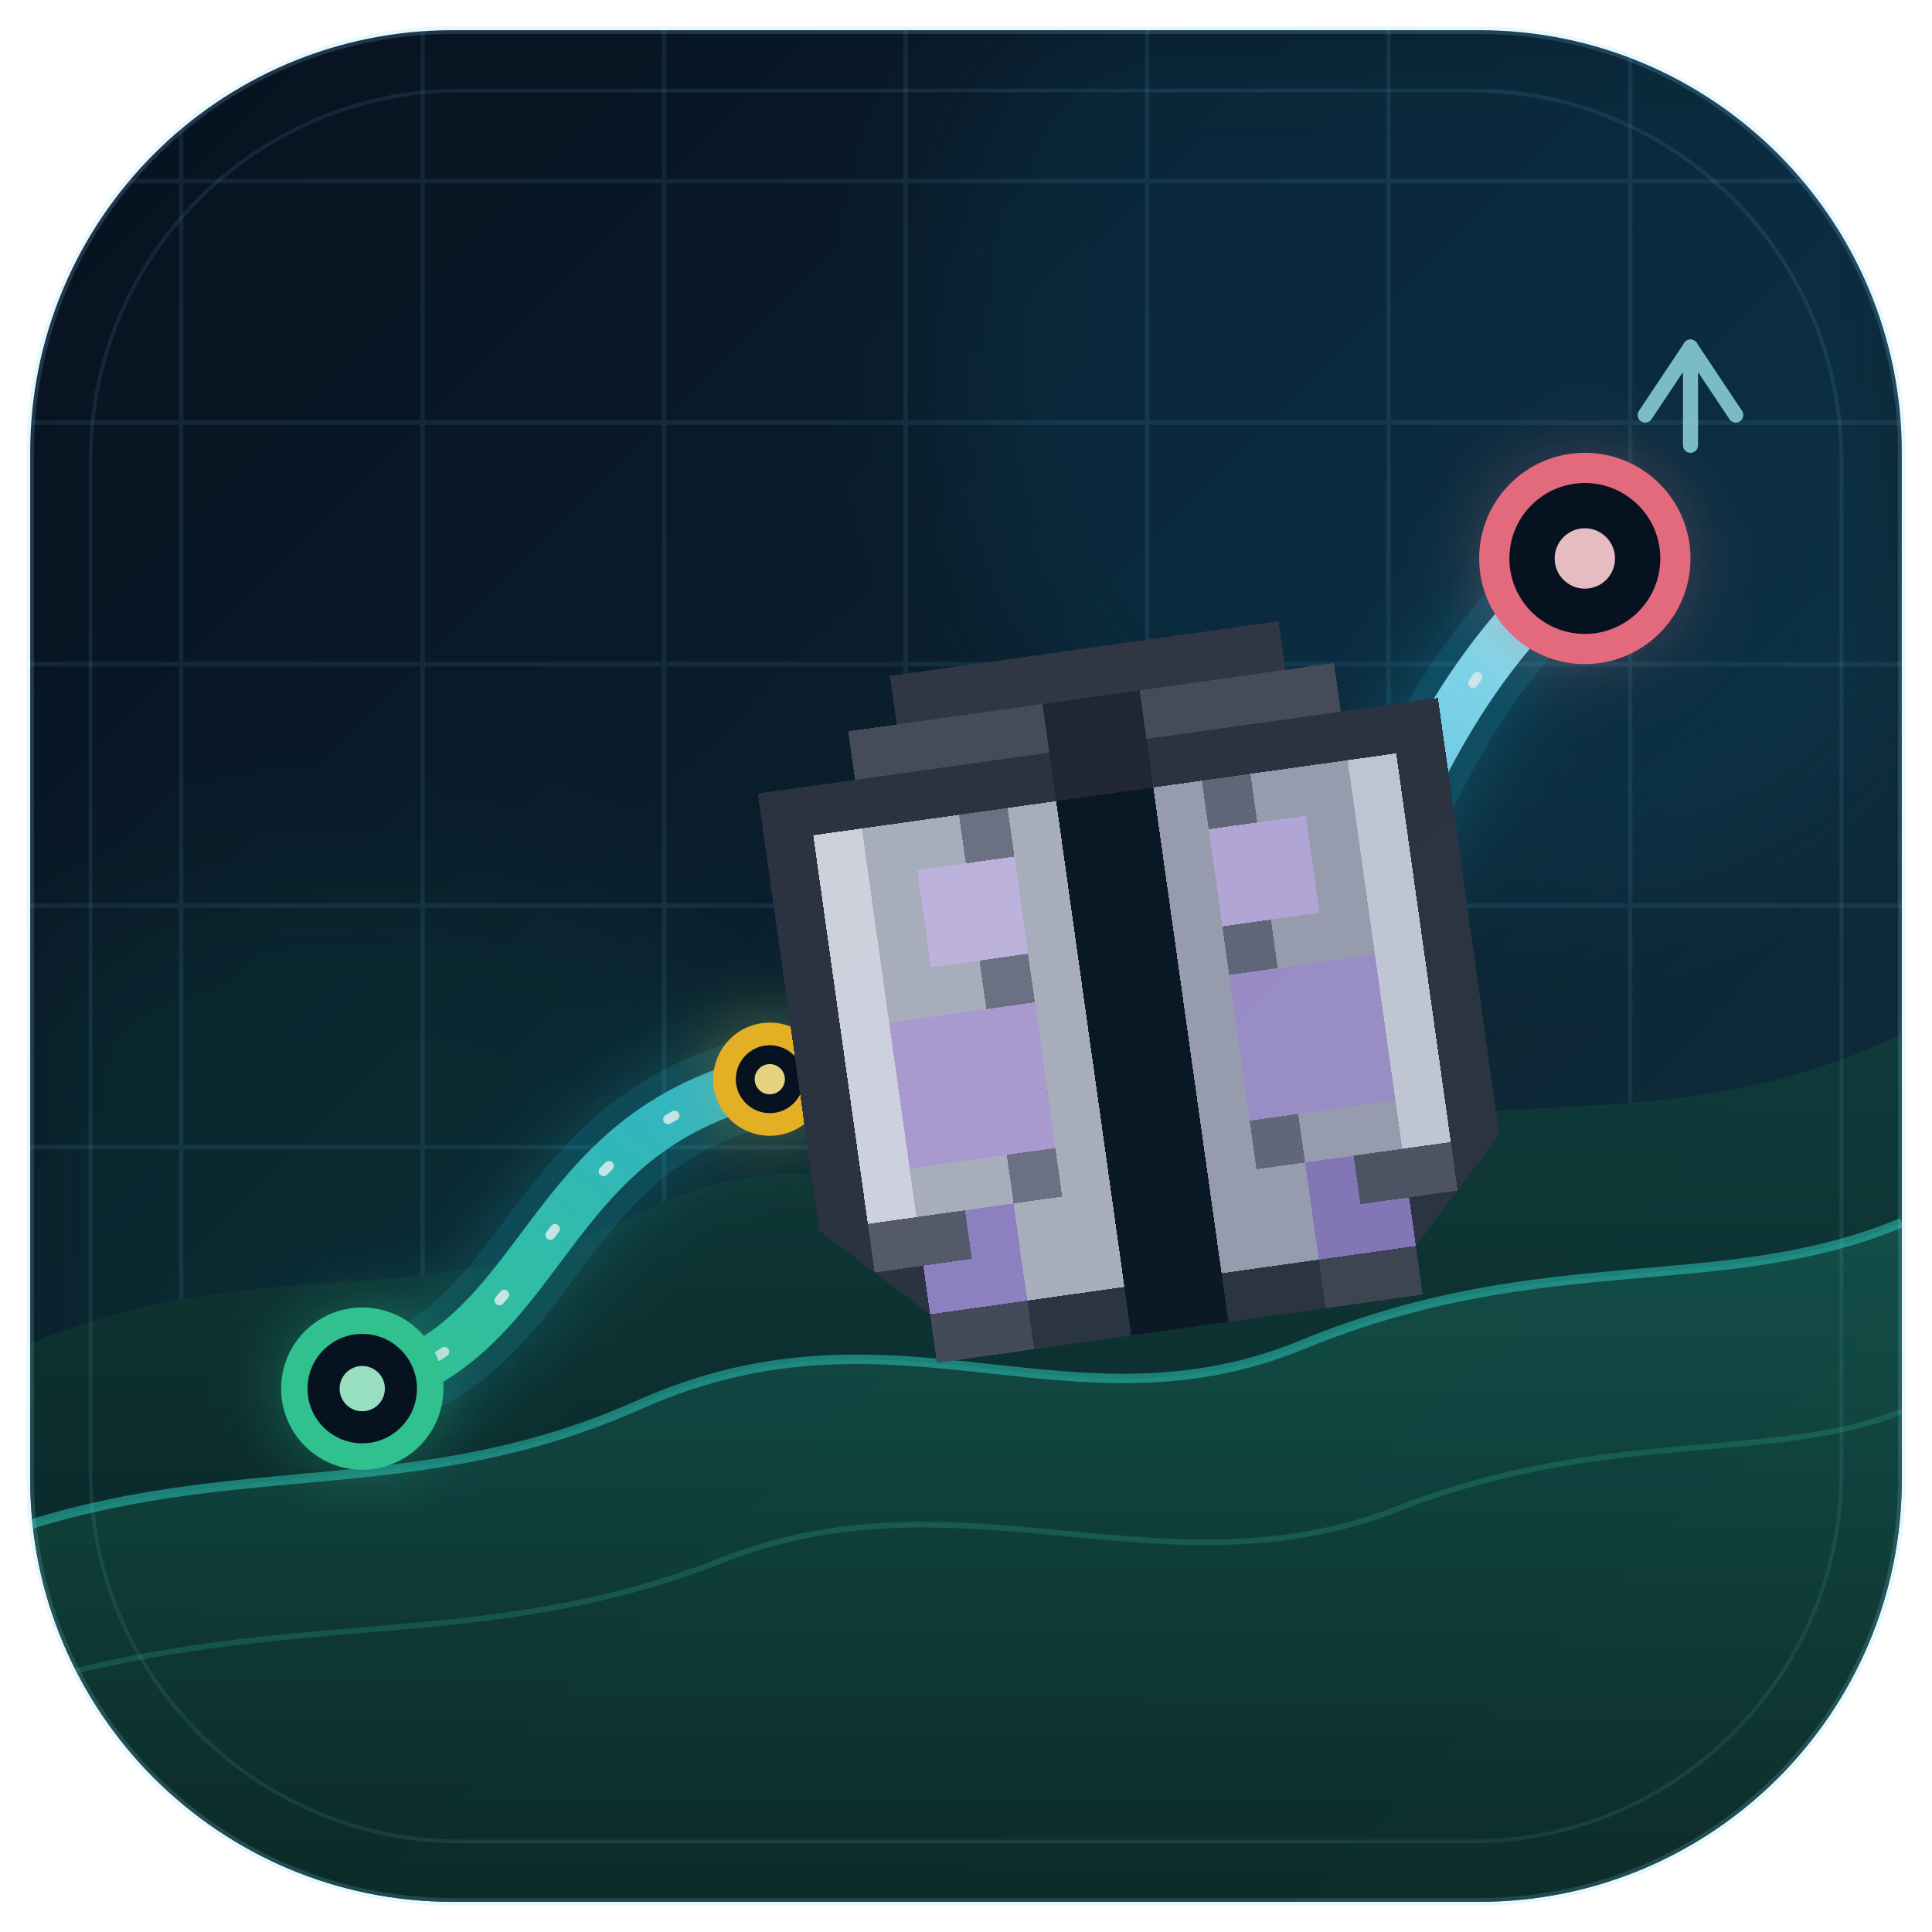
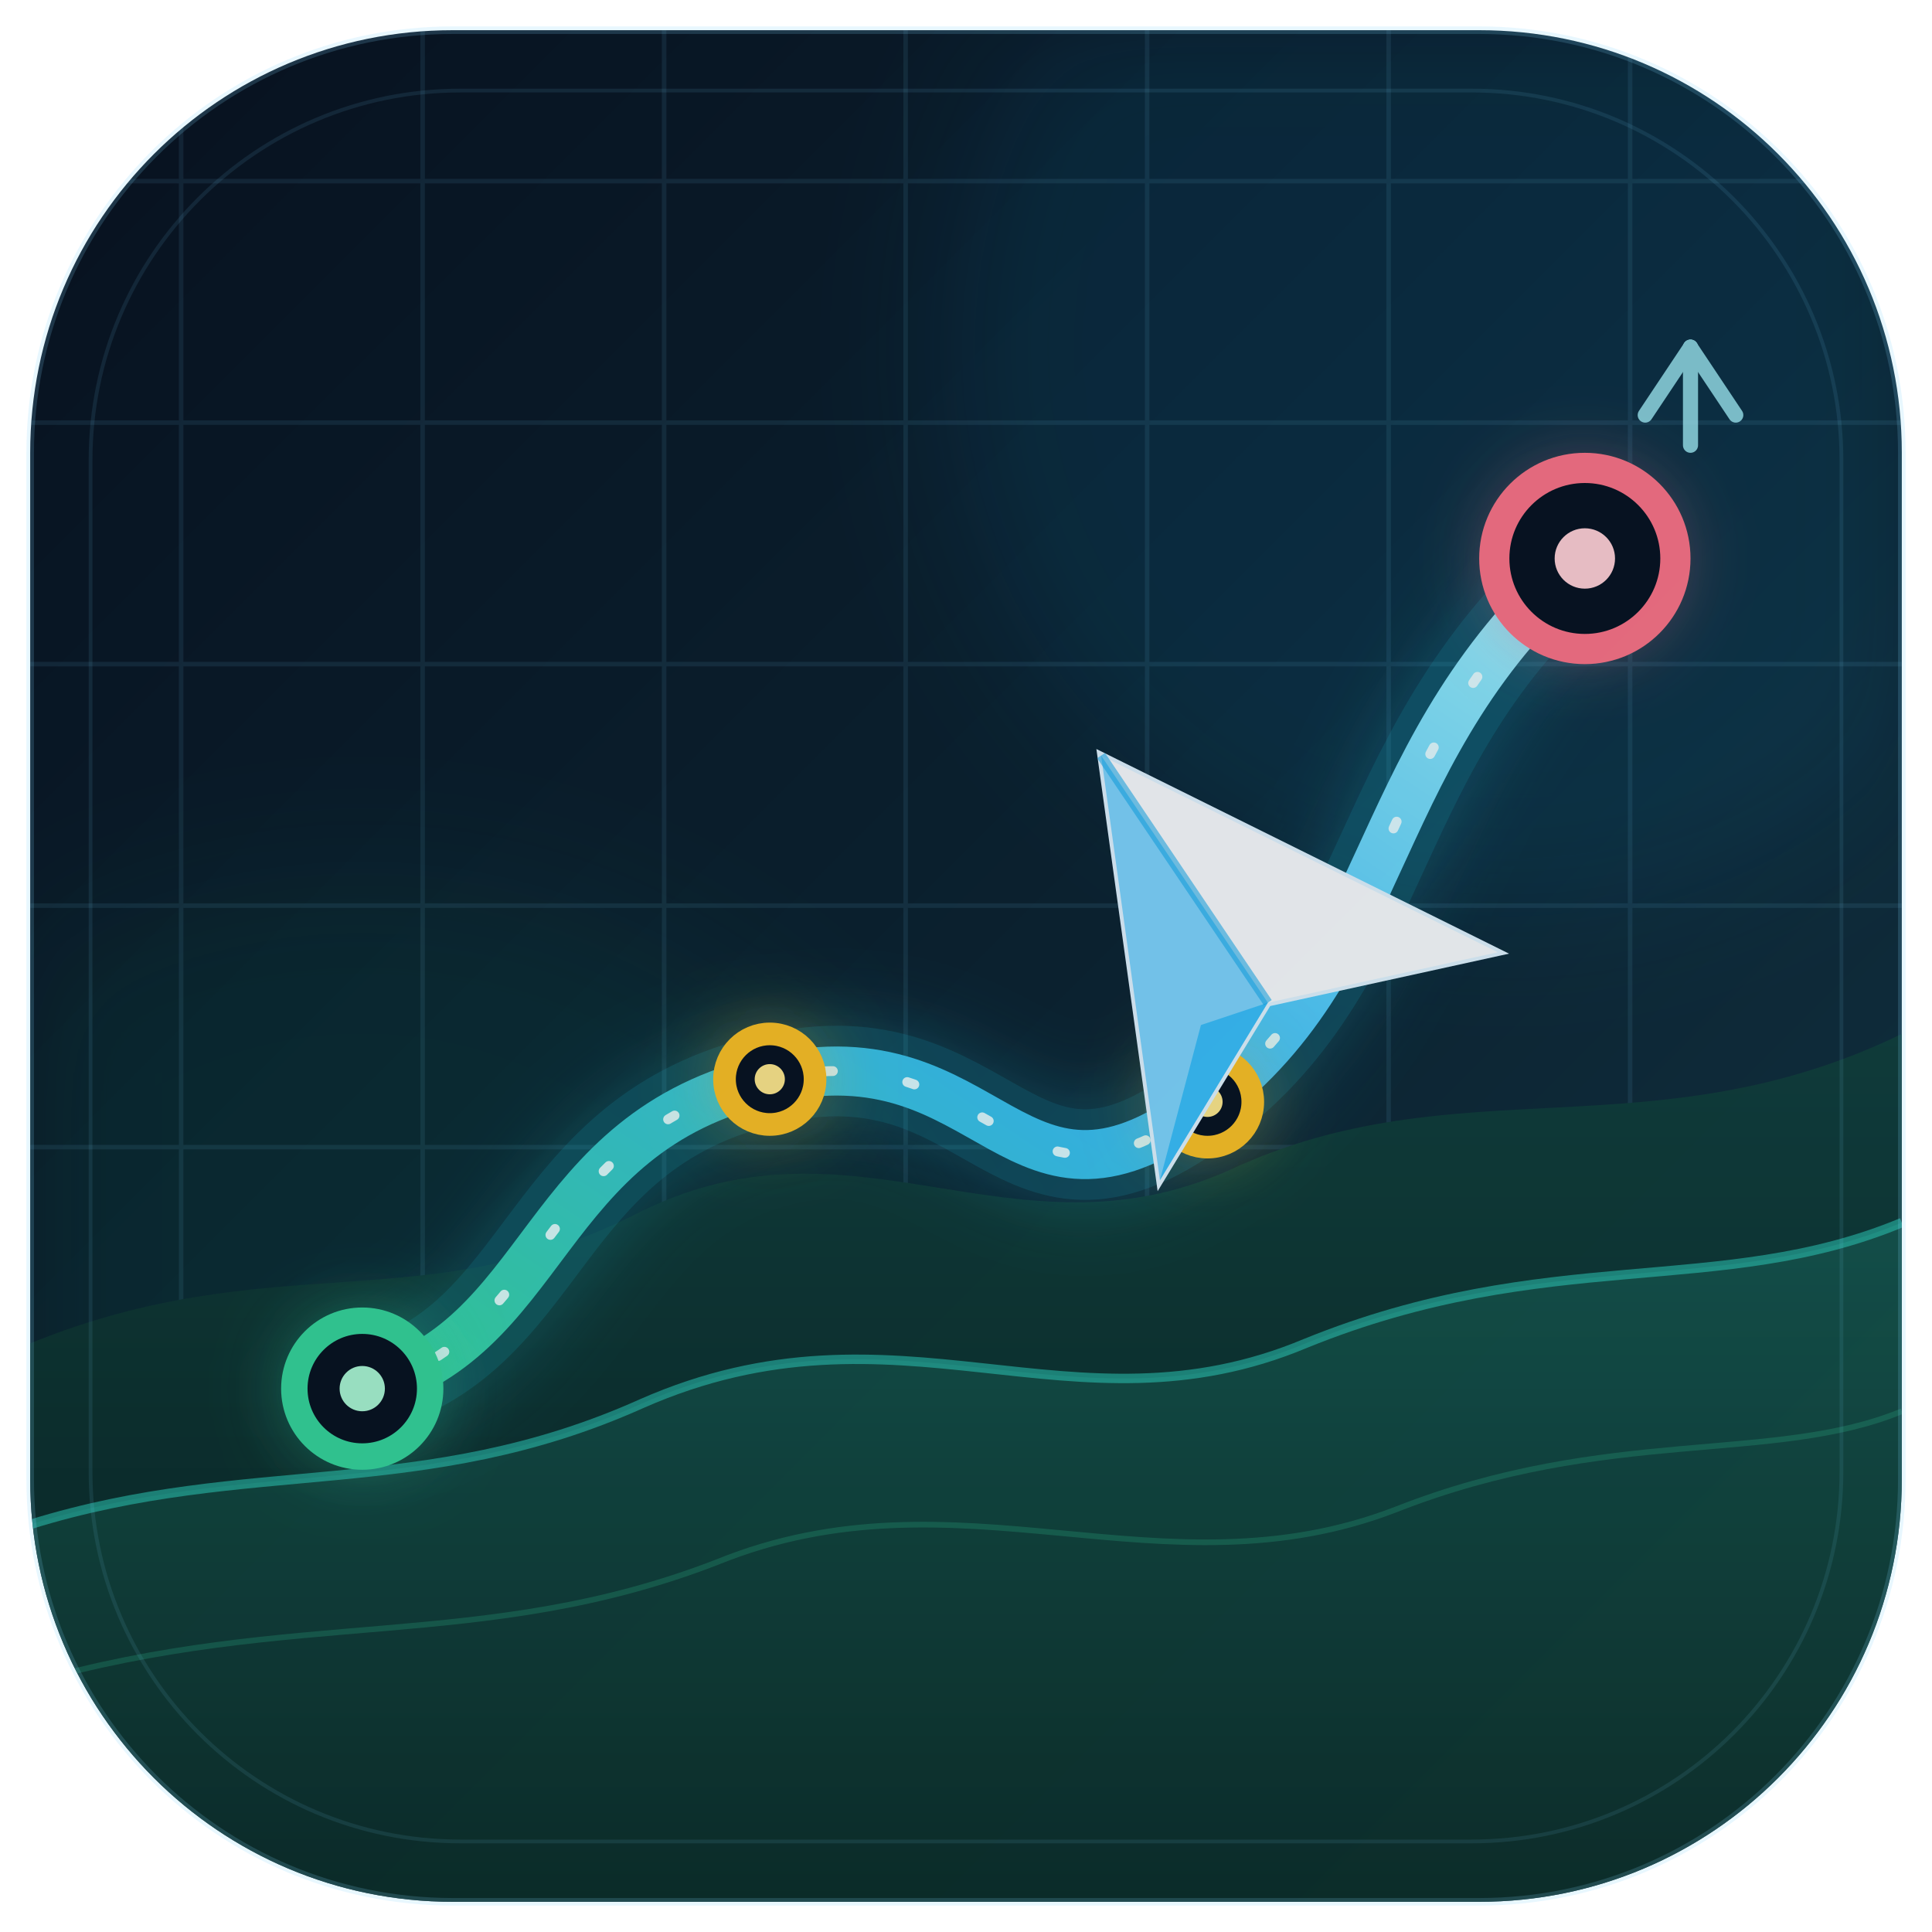
<svg xmlns="http://www.w3.org/2000/svg" width="512" height="512" viewBox="0 0 512 512">
  <defs>
    <linearGradient id="bg" x1="0" y1="0" x2="1" y2="1">
      <stop offset="0" stop-color="#07111f" />
      <stop offset="0.55" stop-color="#0b2230" />
      <stop offset="1" stop-color="#123444" />
    </linearGradient>
    <linearGradient id="route" x1="0" y1="1" x2="1" y2="0">
      <stop offset="0" stop-color="#34d399" />
      <stop offset="0.5" stop-color="#38bdf8" />
      <stop offset="1" stop-color="#a5f3fc" />
    </linearGradient>
    <linearGradient id="wing" x1="0" y1="0" x2="1" y2="1">
      <stop offset="0" stop-color="#ffffff" />
      <stop offset="1" stop-color="#bae6fd" />
    </linearGradient>
    <linearGradient id="terrain1" x1="0" y1="0" x2="0" y2="1">
      <stop offset="0" stop-color="#0f3d3a" />
      <stop offset="1" stop-color="#08201f" />
    </linearGradient>
    <linearGradient id="terrain2" x1="0" y1="0" x2="0" y2="1">
      <stop offset="0" stop-color="#14524a" />
      <stop offset="1" stop-color="#0b2b27" />
    </linearGradient>
    <filter id="glow" x="-30%" y="-30%" width="160%" height="160%">
      <feGaussianBlur stdDeviation="10" result="blur" />
      <feMerge>
        <feMergeNode in="blur" />
        <feMergeNode in="SourceGraphic" />
      </feMerge>
    </filter>
    <filter id="soft" x="-30%" y="-30%" width="160%" height="160%">
      <feGaussianBlur stdDeviation="18" />
    </filter>
    <clipPath id="round">
      <rect x="8" y="8" width="496" height="496" rx="112" />
    </clipPath>
  </defs>
  <rect x="8" y="8" width="496" height="496" rx="112" fill="url(#bg)" />
  <g clip-path="url(#round)" opacity="0.9">
    <circle cx="400" cy="92" r="150" fill="#0ea5e9" opacity="0.10" filter="url(#soft)" />
    <circle cx="96" cy="400" r="170" fill="#10b981" opacity="0.08" filter="url(#soft)" />
    <g stroke="#7dd3fc" stroke-width="1.2" opacity="0.10">
      <path d="M48 8V504 M112 8V504 M176 8V504 M240 8V504 M304 8V504 M368 8V504 M432 8V504" />
      <path d="M8 48H504 M8 112H504 M8 176H504 M8 240H504 M8 304H504 M8 368H504 M8 432H504" />
    </g>
    <path d="M8 356 C 72 330 112 350 168 322 C 226 292 268 336 326 310 C 386 282 438 306 504 274 L504 504 L8 504 Z" fill="url(#terrain1)" />
    <path d="M8 404 C 66 386 112 398 170 372 C 238 342 284 382 346 356 C 410 330 456 344 504 324 L504 504 L8 504 Z" fill="url(#terrain2)" />
    <path d="M8 404 C 66 386 112 398 170 372 C 238 342 284 382 346 356 C 410 330 456 344 504 324" fill="none" stroke="#2dd4bf" stroke-width="2.5" opacity="0.55" />
    <path d="M8 446 C 78 426 128 438 190 414 C 254 388 308 424 370 400 C 426 378 470 388 504 374" fill="none" stroke="#34d399" stroke-width="1.5" opacity="0.22" />
    <path d="M96 368 C 146 356 142 300 204 286 C 264 272 268 332 320 292 C 370 254 362 198 420 148" fill="none" stroke="#22d3ee" stroke-width="24" stroke-linecap="round" opacity="0.22" filter="url(#glow)" />
    <path d="M96 368 C 146 356 142 300 204 286 C 264 272 268 332 320 292 C 370 254 362 198 420 148" fill="none" stroke="url(#route)" stroke-width="13" stroke-linecap="round" />
    <path d="M96 368 C 146 356 142 300 204 286 C 264 272 268 332 320 292 C 370 254 362 198 420 148" fill="none" stroke="#ecfeff" stroke-width="2.6" stroke-linecap="round" stroke-dasharray="2 20" opacity="0.9" />
    <g opacity="0.5" filter="url(#glow)">
      <circle cx="96" cy="368" r="18" fill="#34d399" />
      <circle cx="204" cy="286" r="12" fill="#fbbf24" />
      <circle cx="320" cy="292" r="12" fill="#fbbf24" />
      <circle cx="420" cy="148" r="23" fill="#fb7185" />
    </g>
    <circle cx="96" cy="368" r="18" fill="#07111f" stroke="#34d399" stroke-width="7" />
    <circle cx="96" cy="368" r="6" fill="#a7f3d0" />
    <circle cx="204" cy="286" r="12" fill="#07111f" stroke="#fbbf24" stroke-width="6" />
    <circle cx="204" cy="286" r="4" fill="#fde68a" />
    <circle cx="320" cy="292" r="12" fill="#07111f" stroke="#fbbf24" stroke-width="6" />
    <circle cx="320" cy="292" r="4" fill="#fde68a" />
    <circle cx="420" cy="148" r="24" fill="#07111f" stroke="#fb7185" stroke-width="8" />
    <circle cx="420" cy="148" r="8" fill="#fecdd3" />
-     <g transform="translate(300 262) rotate(-8) scale(13) translate(-8 -8)" shape-rendering="crispEdges">
-       <path d="M4 1 H12 V2 H4 Z" fill="#343946" />
-       <path d="M3 2 H13 V3 H3 Z" fill="#4b505d" />
-       <path d="M3 3 H7 V4 H3 Z" fill="#5b6070" />
-       <path d="M9 3 H13 V4 H9 Z" fill="#5b6070" />
-       <path d="M1 3 H7 V15 H4 L1 12 Z" fill="#2f3542" />
-       <path d="M2 4 H7 V14 H4 L2 12 Z" fill="#b9bccb" />
-       <path d="M2 4 H3 V12 H2 Z" fill="#e2e4f0" />
-       <path d="M5 4 H6 V12 H5 Z" fill="#747a8c" />
-       <path d="M3 8 H6 V11 H3 Z" fill="#b9a7e0" />
-       <path d="M4 5 H6 V7 H4 Z" fill="#cfc2ee" />
-       <path d="M3 12 H5 V14 H3 Z" fill="#9b8bd0" />
-       <path d="M2 12 H4 V13 H2 Z" fill="#5c6170" />
-       <path d="M3 14 H5 V15 H3 Z" fill="#4a4f5c" />
-       <path d="M15 3 H9 V15 H12 L15 12 Z" fill="#2f3542" />
-       <path d="M14 4 H9 V14 H12 L14 12 Z" fill="#a5a8ba" />
-       <path d="M13 4 H14 V12 H13 Z" fill="#d3d6e4" />
-       <path d="M10 4 H11 V12 H10 Z" fill="#686e80" />
-       <path d="M10 8 H13 V11 H10 Z" fill="#a998d6" />
-       <path d="M10 5 H12 V7 H10 Z" fill="#c2b4e7" />
-       <path d="M11 12 H13 V14 H11 Z" fill="#8f7ec4" />
-       <path d="M12 12 H14 V13 H12 Z" fill="#535868" />
-       <path d="M11 14 H13 V15 H11 Z" fill="#424755" />
-       <path d="M7 3 H9 V15 H7 Z" fill="#0a1724" />
-       <path d="M7 2 H9 V4 H7 Z" fill="#222733" />
+     <g transform="translate(322 245) rotate(-34)">
+       <path d="M0 -54 L58 48 L0 25 L-50 48 Z" fill="url(#wing)" stroke="#e0f2fe" stroke-width="2" />
+       <path d="M0 -54 L58 48 L0 25 Z" fill="#f8fafc" />
+       <path d="M0 -54 L-50 48 L0 25 Z" fill="#7dd3fc" />
+       <path d="M0 25 L-50 48 L-18 20 Z" fill="#38bdf8" />
+       <path d="M0 -54 L0 25" stroke="#0ea5e9" stroke-width="2.5" opacity="0.55" />
    </g>
    <g stroke="#a5f3fc" stroke-width="4" stroke-linecap="round" opacity="0.8">
      <path d="M448 92 L448 118" />
      <path d="M448 92 L436 110" />
      <path d="M448 92 L460 110" />
    </g>
  </g>
  <rect x="8" y="8" width="496" height="496" rx="112" fill="none" stroke="#7dd3fc" stroke-width="2" opacity="0.18" />
  <rect x="24" y="24" width="464" height="464" rx="98" fill="none" stroke="#7dd3fc" stroke-width="1" opacity="0.10" />
</svg>
